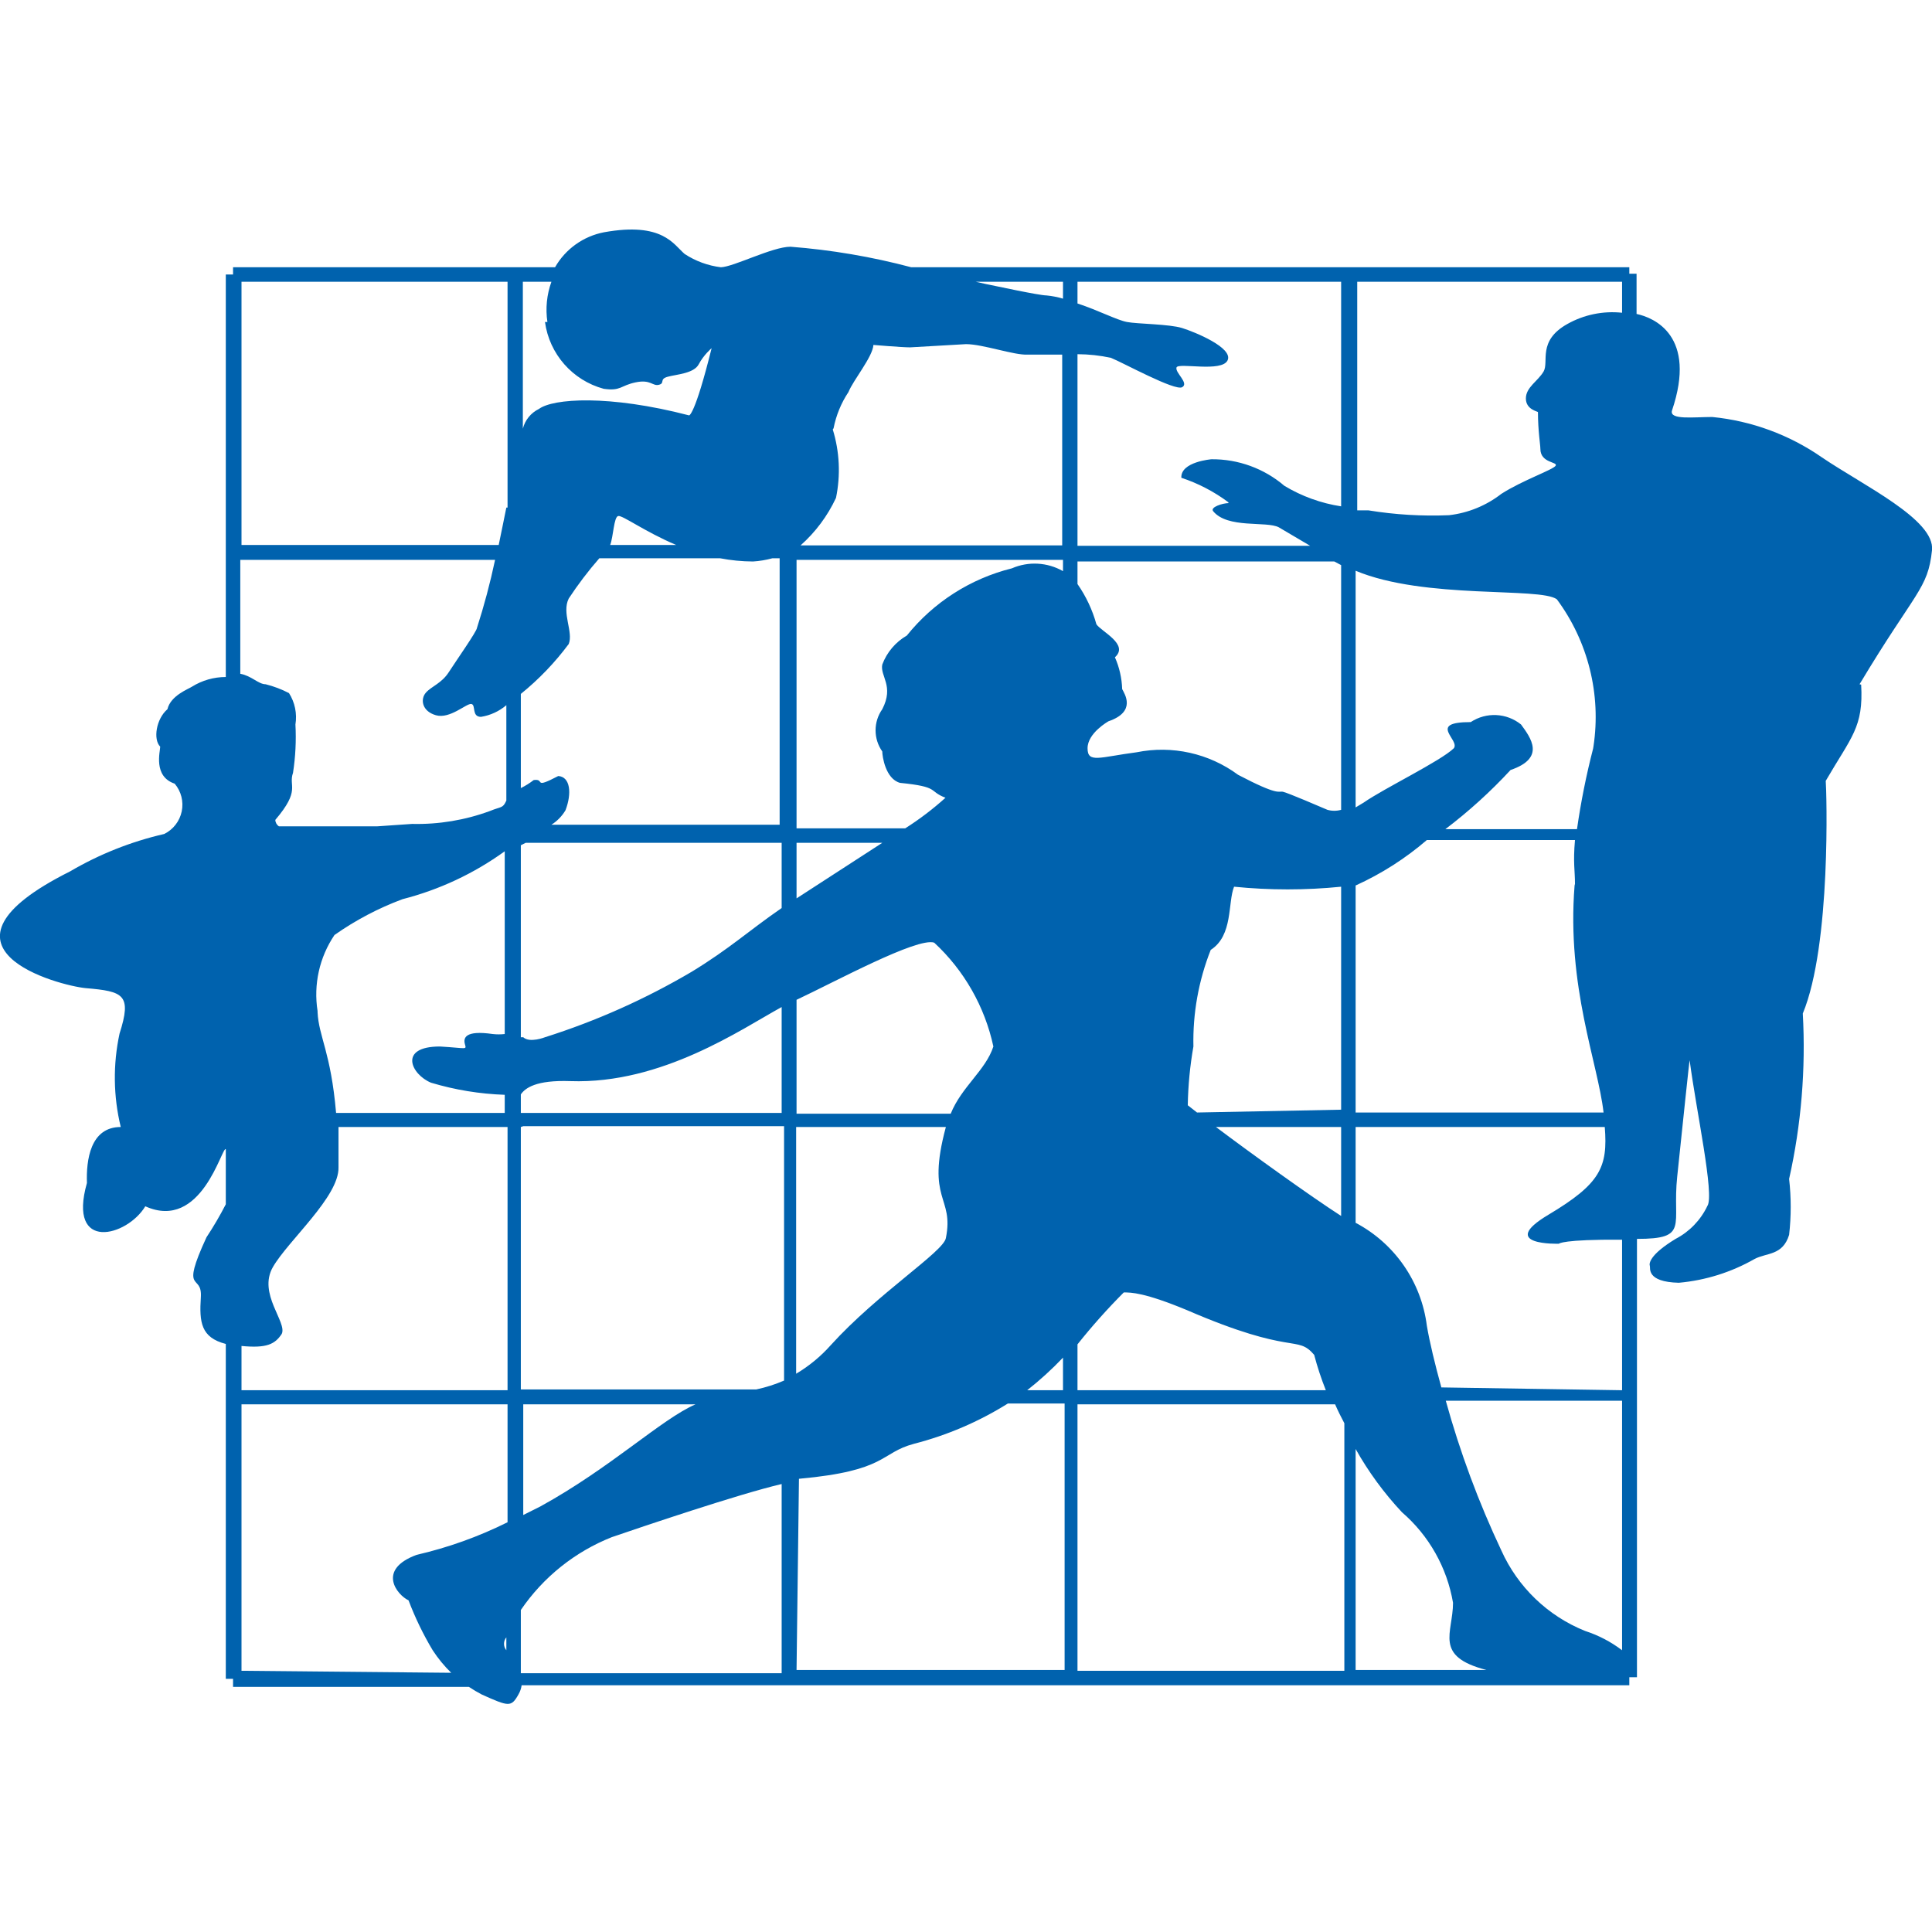
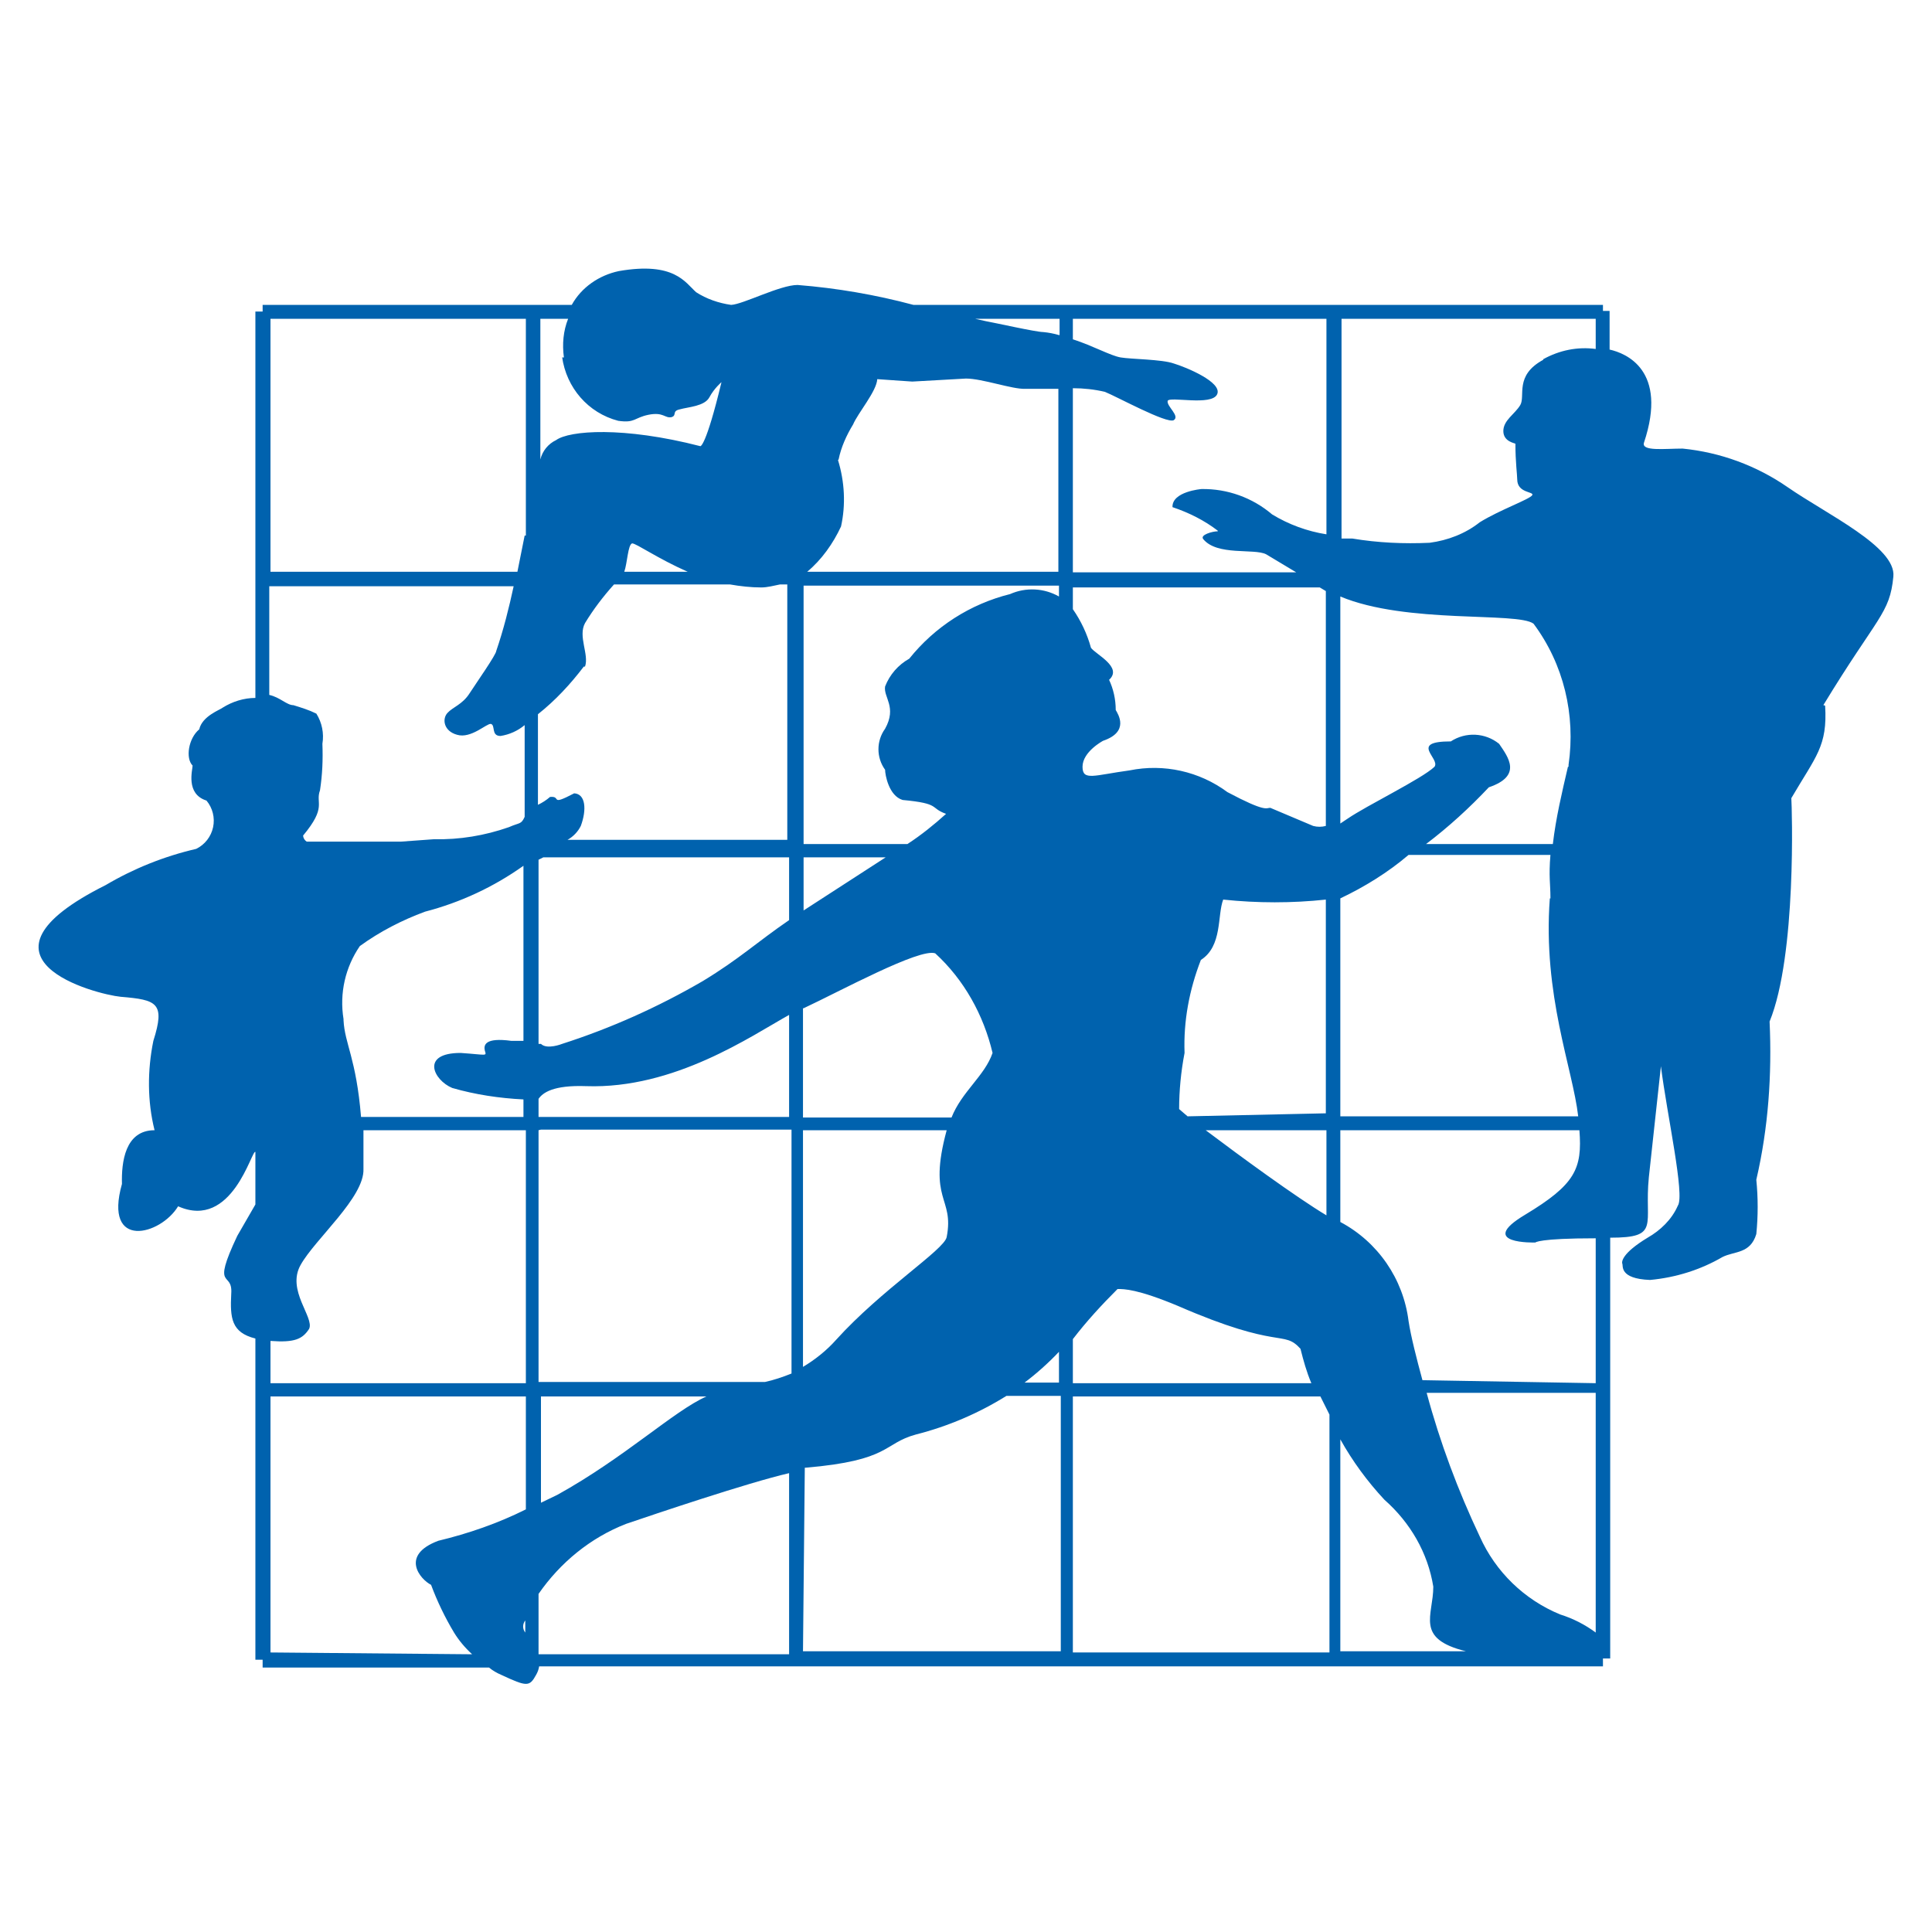
- <svg xmlns="http://www.w3.org/2000/svg" data-name="Layer 1" viewBox="0 0 48 48">
-   <path d="M46.2 17c1.39-2.32 1.7-2.36 1.8-3.33.08-.76-1.71-1.61-2.74-2.31a5.77 5.77 0 0 0-2.72-1c-.46 0-1.07.08-1-.16.63-1.86-.45-2.31-.88-2.4v-1h-.18v-.16H22.64a16.72 16.72 0 0 0-3-.51c-.45 0-1.41.5-1.73.51a2.11 2.11 0 0 1-.9-.33c-.28-.24-.55-.8-2-.54a1.79 1.79 0 0 0-1.22.87h-8v.18h-.18v10a1.59 1.59 0 0 0-.84.24c-.09.06-.53.22-.61.56-.28.24-.36.75-.18.93 0 .12-.18.74.36.92a.81.81 0 0 1-.26 1.25 8.28 8.28 0 0 0-2.34.93c-3.82 1.91-.26 2.84.39 2.9.94.08 1.15.16.84 1.13A5.19 5.19 0 0 0 3 28c-.76 0-.86.83-.84 1.39-.49 1.73 1 1.33 1.45.58 1.4.63 1.9-1.49 2-1.42v1.37a8.79 8.79 0 0 1-.48.82c-.67 1.45-.1.87-.14 1.49s0 1 .62 1.16v8.32h.18v.2h5.86a3.37 3.37 0 0 0 .32.19c.67.3.73.32.91 0a.63.63 0 0 0 .08-.23h27.52v-.2h.19V30.78c1.31 0 .87-.33 1-1.55s.31-3 .31-2.88c.16 1.23.62 3.34.44 3.61a1.79 1.79 0 0 1-.79.82c-.66.4-.66.62-.64.67s-.1.4.72.42a4.63 4.63 0 0 0 1.88-.59c.3-.16.7-.08.86-.6a6.1 6.1 0 0 0 0-1.39 15 15 0 0 0 .34-4.11c.71-1.71.59-5.55.57-5.78.64-1.1.94-1.33.88-2.39zM12.58 41a.25.25 0 0 1 0-.32v-.08.4zm.36-1a4.94 4.94 0 0 1 2.26-1.81c.73-.25 3.15-1.07 4.22-1.32v4.7h-6.48v-1.63zm26.64-21.4a18.41 18.41 0 0 0-.4 2h-3.27a12.52 12.52 0 0 0 1.62-1.47c.88-.3.5-.8.26-1.13a1.06 1.06 0 0 0-1.25-.06c-1.09 0-.26.44-.42.65-.33.32-1.74 1-2.24 1.35l-.2.12v-5.88c1.72.72 4.59.4 5 .71a4.91 4.91 0 0 1 .91 3.65zm-.46 3.4c-.2 2.51.58 4.41.72 5.64h-6.16V22a7.39 7.39 0 0 0 1.77-1.13h3.68c-.05.57 0 .75 0 1.09zM7.89 25.12a2.64 2.64 0 0 1 .42-1.89 7.46 7.46 0 0 1 1.69-.89 7.52 7.52 0 0 0 2.54-1.19v4.54a1.32 1.32 0 0 1-.3 0c-.69-.1-.73.1-.69.25s.06.1-.62.06c-1.05 0-.71.7-.22.9a7.23 7.23 0 0 0 1.83.3v.45H8.35c-.13-1.51-.43-1.89-.46-2.5zM14.13 16c.12-.3-.18-.77 0-1.13a9.3 9.3 0 0 1 .76-1h3a4.47 4.47 0 0 0 .82.08 2.41 2.41 0 0 0 .48-.08h.18v6.62H13.7a1.07 1.07 0 0 0 .35-.36c.16-.42.12-.83-.18-.85-.65.34-.31.06-.61.1a1.9 1.9 0 0 1-.32.2v-2.34A6.85 6.85 0 0 0 14.13 16zm6.58-5.36a2.48 2.48 0 0 1 .37-.9c.12-.3.6-.87.62-1.17 0 0 .71.06.91.06L24 8.55c.42 0 1.2.28 1.53.26h.86v4.74h-6.5a3.64 3.64 0 0 0 .88-1.18 3.42 3.42 0 0 0-.08-1.7zM33.32 14v6.12a.63.63 0 0 1-.34 0c-.14-.06-1-.43-1.11-.45s-.1.11-1.11-.42a3.18 3.18 0 0 0-2.52-.56c-.92.12-1.22.28-1.22-.1s.52-.67.52-.67c.7-.24.4-.68.34-.8a2.12 2.12 0 0 0-.18-.79c.36-.32-.34-.64-.46-.82a3.29 3.29 0 0 0-.47-1v-.56h6.38l.17.09zm-20.38 7l.12-.06h6.36v1.62c-.84.58-1.28 1-2.23 1.58a17.69 17.69 0 0 1-3.65 1.63s-.38.15-.54 0h-.06V21zm6.85-.06h2.13l-2.13 1.38zm6.62-6.75a1.42 1.42 0 0 0-1.27-.07 4.85 4.85 0 0 0-2.61 1.67 1.4 1.4 0 0 0-.61.72c-.06.29.3.53 0 1.11a.91.91 0 0 0 0 1.05c0 .12.08.68.44.78 1 .1.69.2 1.13.37a7.5 7.5 0 0 1-1 .76h-2.7v-6.67h6.62v.23zm-13.47 13c.11-.16.38-.36 1.23-.33 2.28.08 4.26-1.3 5.25-1.84v2.63h-6.48zm6.85-2.35c.94-.44 3-1.56 3.42-1.42A4.93 4.93 0 0 1 24.68 26c-.19.59-.79 1-1.06 1.67h-3.83v-2.86zM23.5 28c-.5 1.85.21 1.71 0 2.76-.06.34-1.69 1.37-2.86 2.66a3.64 3.64 0 0 1-.86.71V28zm2.91 5.75v.79h-.89a8.4 8.4 0 0 0 .89-.81zm.36-.35a15.41 15.41 0 0 1 1.15-1.29c.18 0 .51 0 1.57.44 2.66 1.15 2.72.6 3.16 1.11a7.54 7.54 0 0 0 .29.88h-6.17v-1.16zm6.55-3.19c-.76-.49-2.22-1.54-3.11-2.21h3.11v2.21zm-3.58-2.57l-.23-.18a9.32 9.32 0 0 1 .14-1.46 6.16 6.16 0 0 1 .43-2.4c.56-.36.42-1.17.58-1.57a13.31 13.31 0 0 0 2.66 0v5.54zm.78-15.14c-.14 0-.46.1-.38.2.36.44 1.32.24 1.63.4l.78.46h-5.78V8.8a4 4 0 0 1 .83.09c.3.12 1.59.83 1.77.73s-.18-.36-.14-.49 1.13.13 1.27-.18-.81-.7-1.13-.8S28.26 8.05 28 8s-.71-.29-1.23-.46V7h6.55v5.58a3.86 3.86 0 0 1-1.41-.51 2.75 2.75 0 0 0-1.81-.66s-.77.06-.75.46a4.11 4.11 0 0 1 1.17.61zm-4.11-5.08a2.16 2.16 0 0 0-.41-.08c-.18 0-1.29-.24-1.49-.28L24.24 7h2.17v.42zm-11.25 6.12c.08-.21.09-.7.2-.72s.66.39 1.44.72zm-2.58-.93c-.06.31-.13.63-.19.93H6V7h6.61v5.61zm-.28 1.3a17 17 0 0 1-.45 1.69c0 .08-.52.82-.7 1.1s-.43.35-.57.51-.1.46.25.56.76-.3.88-.28 0 .32.24.32a1.28 1.28 0 0 0 .63-.29v2.37c-.09.2-.12.14-.41.26a5.24 5.24 0 0 1-1.93.32l-.87.06H6.93a.2.2 0 0 1-.09-.16c.64-.75.32-.83.44-1.17a5.83 5.83 0 0 0 .06-1.2 1.12 1.12 0 0 0-.16-.78A2.69 2.69 0 0 0 6.6 17c-.18 0-.35-.21-.63-.26v-2.83zM7 33.14c.14-.29-.6-1-.22-1.66S8.43 29.73 8.41 29v-1h4.2v6.54H6v-1.1c.62.06.83-.04 1-.3zm6-5.16h6.48v6.32a3.68 3.68 0 0 1-.69.22h-5.85V28zm4.28 6.91c-.85.37-2.11 1.58-3.86 2.54l-.42.21v-2.75zm2.57 1.85c2.21-.2 2-.64 2.86-.87a8.28 8.28 0 0 0 2.33-1h1.41v6.62h-6.66zm7-1.85h6.32c.07.16.15.32.23.47v6.15h-6.63v-6.62zM33.68 36a8.13 8.13 0 0 0 1.15 1.57 3.82 3.82 0 0 1 1.27 2.25c0 .75-.49 1.33.83 1.67h-3.25V36zm6.62 5a3.09 3.09 0 0 0-.92-.48 3.86 3.86 0 0 1-2.08-2 23.21 23.21 0 0 1-1.38-3.72h4.38zm-4.49-6.53c-.16-.58-.29-1.12-.36-1.53a3.37 3.37 0 0 0-1.77-2.56V28h6.19c.08 1-.11 1.41-1.4 2.18s.26.72.26.72.08-.11 1.57-.1v3.74zm3.13-26.42c-.75.42-.45.94-.59 1.18s-.44.39-.44.67.3.32.3.34c0 .46.06.81.06.91 0 .36.44.32.38.42s-.82.36-1.35.7a2.6 2.6 0 0 1-1.3.53 9.87 9.87 0 0 1-2-.12h-.28V7h6.58v.77a2.28 2.28 0 0 0-1.36.28zM13.54 8A2 2 0 0 0 15 9.66c.43.06.41-.08.79-.16s.42.1.58.06 0-.14.22-.2.65-.08.77-.31.32-.4.32-.4c-.42 1.69-.56 1.67-.56 1.67-2-.52-3.38-.42-3.73-.16a.75.75 0 0 0-.4.49V7h.71a2.05 2.05 0 0 0-.1 1zM6 41.51v-6.62h6.61v2.93a10.22 10.22 0 0 1-2.26.81c-1 .37-.48 1-.2 1.13a7.77 7.77 0 0 0 .6 1.24 3.31 3.31 0 0 0 .46.56z" fill="#0062ae" />
+ <svg xmlns="http://www.w3.org/2000/svg" viewBox="0 0 32 32">
+   <path fill="#0062AE" d="M30.2 11.68c.9-1.48 1.1-1.51 1.16-2.13.05-.49-1.1-1.03-1.75-1.48a3.7 3.7 0 00-1.74-.64c-.3 0-.69.05-.64-.1.4-1.2-.3-1.48-.57-1.54v-.64h-.11v-.1H15.13a10.7 10.7 0 00-1.92-.33c-.29 0-.9.32-1.1.33-.21-.03-.41-.1-.58-.21-.18-.16-.36-.51-1.28-.35-.33.07-.62.27-.78.56H4.35v.11h-.12v6.4c-.19 0-.38.06-.54.16-.05.04-.34.14-.39.36-.18.15-.23.48-.11.6 0 .07-.12.47.23.58a.52.52 0 01-.17.8 5.3 5.3 0 00-1.5.6c-2.44 1.22-.16 1.81.25 1.85.6.05.74.1.54.73-.1.49-.1 1 .02 1.48-.49 0-.55.53-.54.89-.31 1.1.64.85.93.37.9.4 1.22-.95 1.28-.9v.87l-.3.52c-.44.93-.07.56-.1.96-.02.4 0 .64.4.74v5.32h.12v.13H8.1c.06.05.13.09.2.12.43.2.47.2.58 0a.4.4 0 00.05-.14h17.62v-.13h.12V20.5c.84 0 .56-.21.64-1l.2-1.84c.1.8.4 2.14.28 2.31-.1.23-.29.41-.5.53-.43.26-.43.4-.42.43.02.03-.06.25.46.27.43-.04.84-.17 1.2-.38.2-.1.46-.05.56-.38.03-.3.03-.6 0-.9.2-.86.26-1.74.22-2.62.45-1.1.37-3.56.36-3.7.41-.7.6-.86.56-1.53l-.02-.01zM8.7 27.04a.16.16 0 010-.2v-.06.26zm.22-.64c.36-.52.86-.93 1.45-1.16.47-.16 2.01-.68 2.7-.84v3H8.92v-1.04.04zm17.05-13.7c-.1.43-.2.85-.25 1.28h-2.1c.37-.28.72-.6 1.04-.94.56-.19.32-.5.17-.72a.68.68 0 00-.8-.04c-.7 0-.17.28-.27.42-.21.2-1.12.64-1.44.86l-.12.08V9.88c1.1.46 2.93.25 3.2.45.5.67.7 1.51.58 2.34v.03zm-.3 2.18c-.12 1.6.38 2.82.47 3.61H22.2v-3.61c.4-.19.79-.43 1.13-.72h2.35c-.03.36 0 .48 0 .7v.02zm-19.98 2c-.07-.43.03-.86.27-1.21.33-.24.7-.43 1.08-.57a4.96 4.96 0 001.63-.76v2.9h-.2c-.44-.06-.46.07-.44.16.03.1.04.07-.4.04-.67 0-.45.45-.14.58.38.11.78.17 1.18.19v.29H5.98c-.08-.97-.27-1.21-.29-1.6v-.02zm4-5.84c.07-.2-.12-.5 0-.72.14-.23.3-.44.48-.64h1.92c.17.03.35.05.52.05.1 0 .21-.03.31-.05h.12v4.23H9.4a.54.54 0 00.22-.23c.1-.27.08-.53-.11-.54-.42.22-.2.04-.4.06a.86.86 0 01-.2.13v-1.5c.29-.23.54-.5.76-.79zm4.2-3.43c.04-.2.13-.4.24-.58.08-.19.39-.55.4-.75l.58.04.89-.05c.27 0 .77.18.98.17h.55v3.03h-4.16c.24-.2.43-.47.56-.75.08-.36.06-.74-.05-1.1l.01-.01zm8.07 2.15v3.92a.4.4 0 01-.21 0l-.71-.3c-.07 0-.07.08-.71-.26a2.04 2.04 0 00-1.62-.36c-.59.08-.78.18-.78-.06 0-.25.34-.43.34-.43.44-.15.25-.44.21-.51 0-.18-.04-.35-.11-.5.23-.21-.22-.42-.3-.53a2.1 2.1 0 00-.3-.64v-.36h4.09l.1.06v-.03zM8.92 14.24L9 14.2h4.07v1.04c-.54.37-.82.64-1.43 1.01-.74.43-1.52.78-2.33 1.04 0 0-.25.1-.35 0h-.04v-3.05zm4.39-.04h1.36l-1.36.88v-.88zm4.23-4.32a.9.9 0 00-.81-.04 3.1 3.1 0 00-1.67 1.07.9.9 0 00-.4.46c-.03.18.2.34 0 .7a.58.58 0 000 .68c0 .08.06.43.29.5.64.06.44.13.72.23-.2.18-.41.35-.64.5h-1.72V9.7h4.23v.18zM8.92 18.2c.07-.1.24-.23.79-.21 1.46.05 2.73-.83 3.36-1.18v1.69H8.92v-.3zm4.39-1.5c.6-.28 1.92-1 2.18-.91.48.44.8 1.02.95 1.65-.13.38-.51.64-.68 1.07H13.3v-1.83.02zm2.37 2.02c-.32 1.18.13 1.1 0 1.77-.04.21-1.08.87-1.83 1.7-.16.18-.35.33-.55.45v-3.92h2.38zm1.86 3.68v.5h-.57c.2-.15.4-.33.57-.51v.01zm.23-.22c.23-.3.48-.57.74-.83.11 0 .33 0 1 .28 1.7.74 1.74.39 2.03.71.05.2.1.38.18.57h-3.95v-.75.02zm4.2-2.05c-.5-.3-1.43-.98-2-1.41h2v1.41zm-2.3-1.64l-.14-.12c0-.3.03-.62.09-.93-.02-.53.08-1.05.27-1.54.36-.23.27-.74.37-1 .57.06 1.14.06 1.7 0v3.54l-2.29.05zm.5-9.69c-.09 0-.3.06-.24.13.23.28.84.15 1.04.25l.5.3h-3.7V6.43c.18 0 .36.02.53.06.2.08 1.02.53 1.14.47.11-.07-.12-.23-.1-.32.03-.08.73.09.82-.11.09-.2-.52-.45-.72-.51-.2-.07-.71-.07-.88-.1-.17-.03-.45-.19-.79-.3v-.34h4.2v3.57a2.47 2.47 0 01-.9-.33 1.76 1.76 0 00-1.17-.42s-.49.04-.48.3c.27.09.53.22.75.39v.01zm-2.63-3.25a1.38 1.38 0 00-.26-.05c-.12 0-.83-.16-.95-.18l-.18-.04h1.4v.27zm-7.2 3.92c.05-.14.06-.45.13-.47.07 0 .42.25.92.47h-1.05zm-1.65-.6l-.12.6H4.48V5.28h4.23v3.59h-.02zm-.18.83c-.08.37-.17.73-.29 1.08 0 .06-.33.53-.44.7-.12.19-.28.23-.37.33-.09.1-.06.3.16.36.23.07.49-.19.56-.18.08.02 0 .2.16.2a.82.82 0 00.4-.18v1.52c-.06.13-.08.09-.26.17-.4.14-.82.21-1.24.2l-.55.04H5.08a.13.13 0 01-.06-.1c.4-.48.2-.53.28-.75.04-.26.05-.51.04-.77a.72.72 0 00-.1-.5c-.12-.06-.25-.1-.38-.14-.11 0-.22-.13-.4-.17v-1.8h4.05zM5.12 22.01c.09-.19-.38-.64-.14-1.06.24-.43 1.06-1.12 1.04-1.59v-.64h2.69v4.19H4.48v-.7c.4.03.53-.03.64-.2zm3.84-3.3h4.15v4.04c-.15.06-.3.11-.44.14H8.92v-4.17l.04-.01zm2.74 4.42c-.54.24-1.35 1.01-2.47 1.63l-.27.13v-1.76h2.74zm1.64 1.18c1.42-.12 1.28-.4 1.83-.55a5.3 5.3 0 001.5-.64h.9v4.23H13.3l.03-3.04zm4.48-1.18h4.05l.15.3v3.94h-4.25v-4.24h.05zm4.38.71c.2.36.45.7.73 1 .43.38.72.88.81 1.44 0 .48-.31.86.54 1.07H22.2v-3.51zm4.23 3.2a1.98 1.98 0 00-.59-.3 2.5 2.5 0 01-1.33-1.29c-.36-.76-.66-1.56-.88-2.38h2.8v3.97zm-2.87-4.18c-.1-.37-.19-.72-.23-.98a2.16 2.16 0 00-1.13-1.64v-1.52h3.96c.05.64-.07.9-.9 1.4-.82.49.17.46.17.46s.05-.07 1-.07v2.4l-2.87-.05zm2-16.9c-.48.26-.29.6-.38.75-.09.15-.28.25-.28.43s.2.2.2.21c0 .3.03.52.03.59 0 .23.28.2.25.26-.04.07-.53.24-.87.45-.24.19-.53.3-.83.34-.43.02-.86 0-1.28-.07h-.18V5.28h4.21v.5c-.3-.04-.6.02-.87.17zM9.31 5.91c.07.51.43.93.93 1.06.28.04.26-.05.5-.1.25-.05.27.06.38.04.1-.03 0-.1.14-.13.14-.04.41-.05.49-.2.08-.15.2-.25.2-.25-.26 1.08-.35 1.06-.35 1.06-1.28-.33-2.17-.26-2.39-.1a.48.48 0 00-.26.32V5.28h.46c-.08.2-.1.42-.07.64h-.03zM4.48 27.37v-4.24h4.23V25c-.46.23-.95.4-1.45.52-.64.24-.3.64-.12.73.1.27.23.54.38.79.08.13.18.25.3.36l-3.34-.03z" />
</svg>
